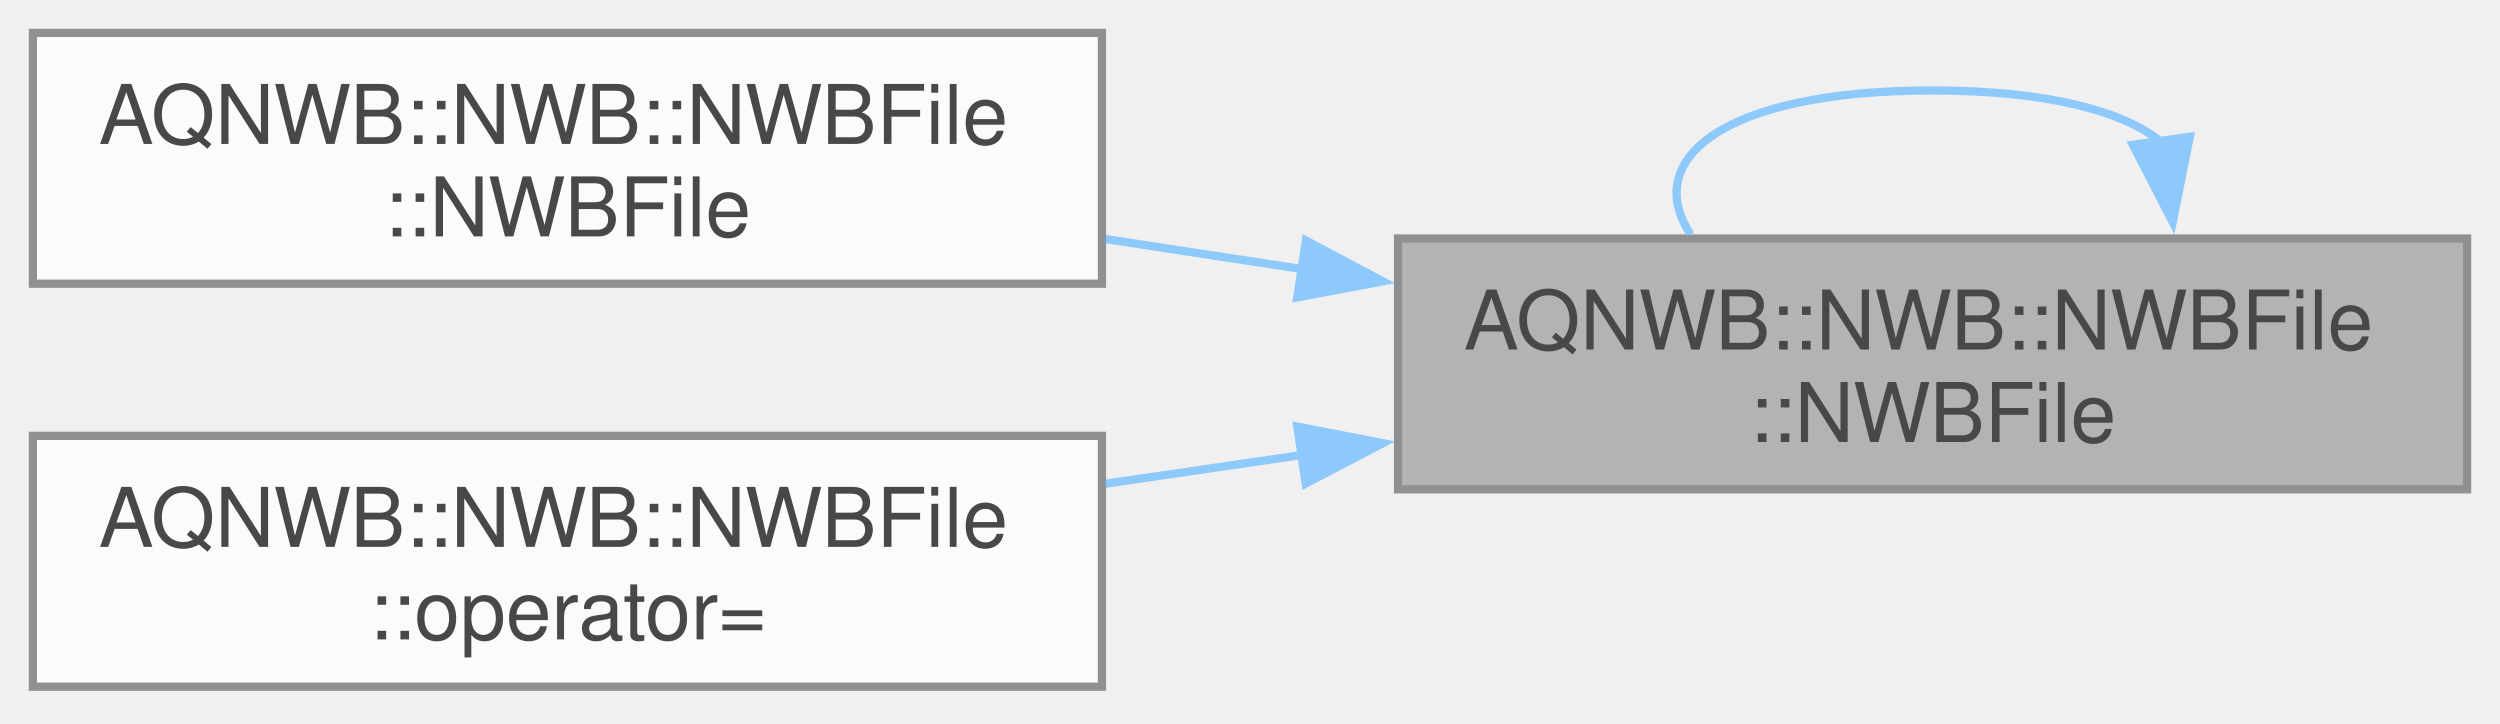
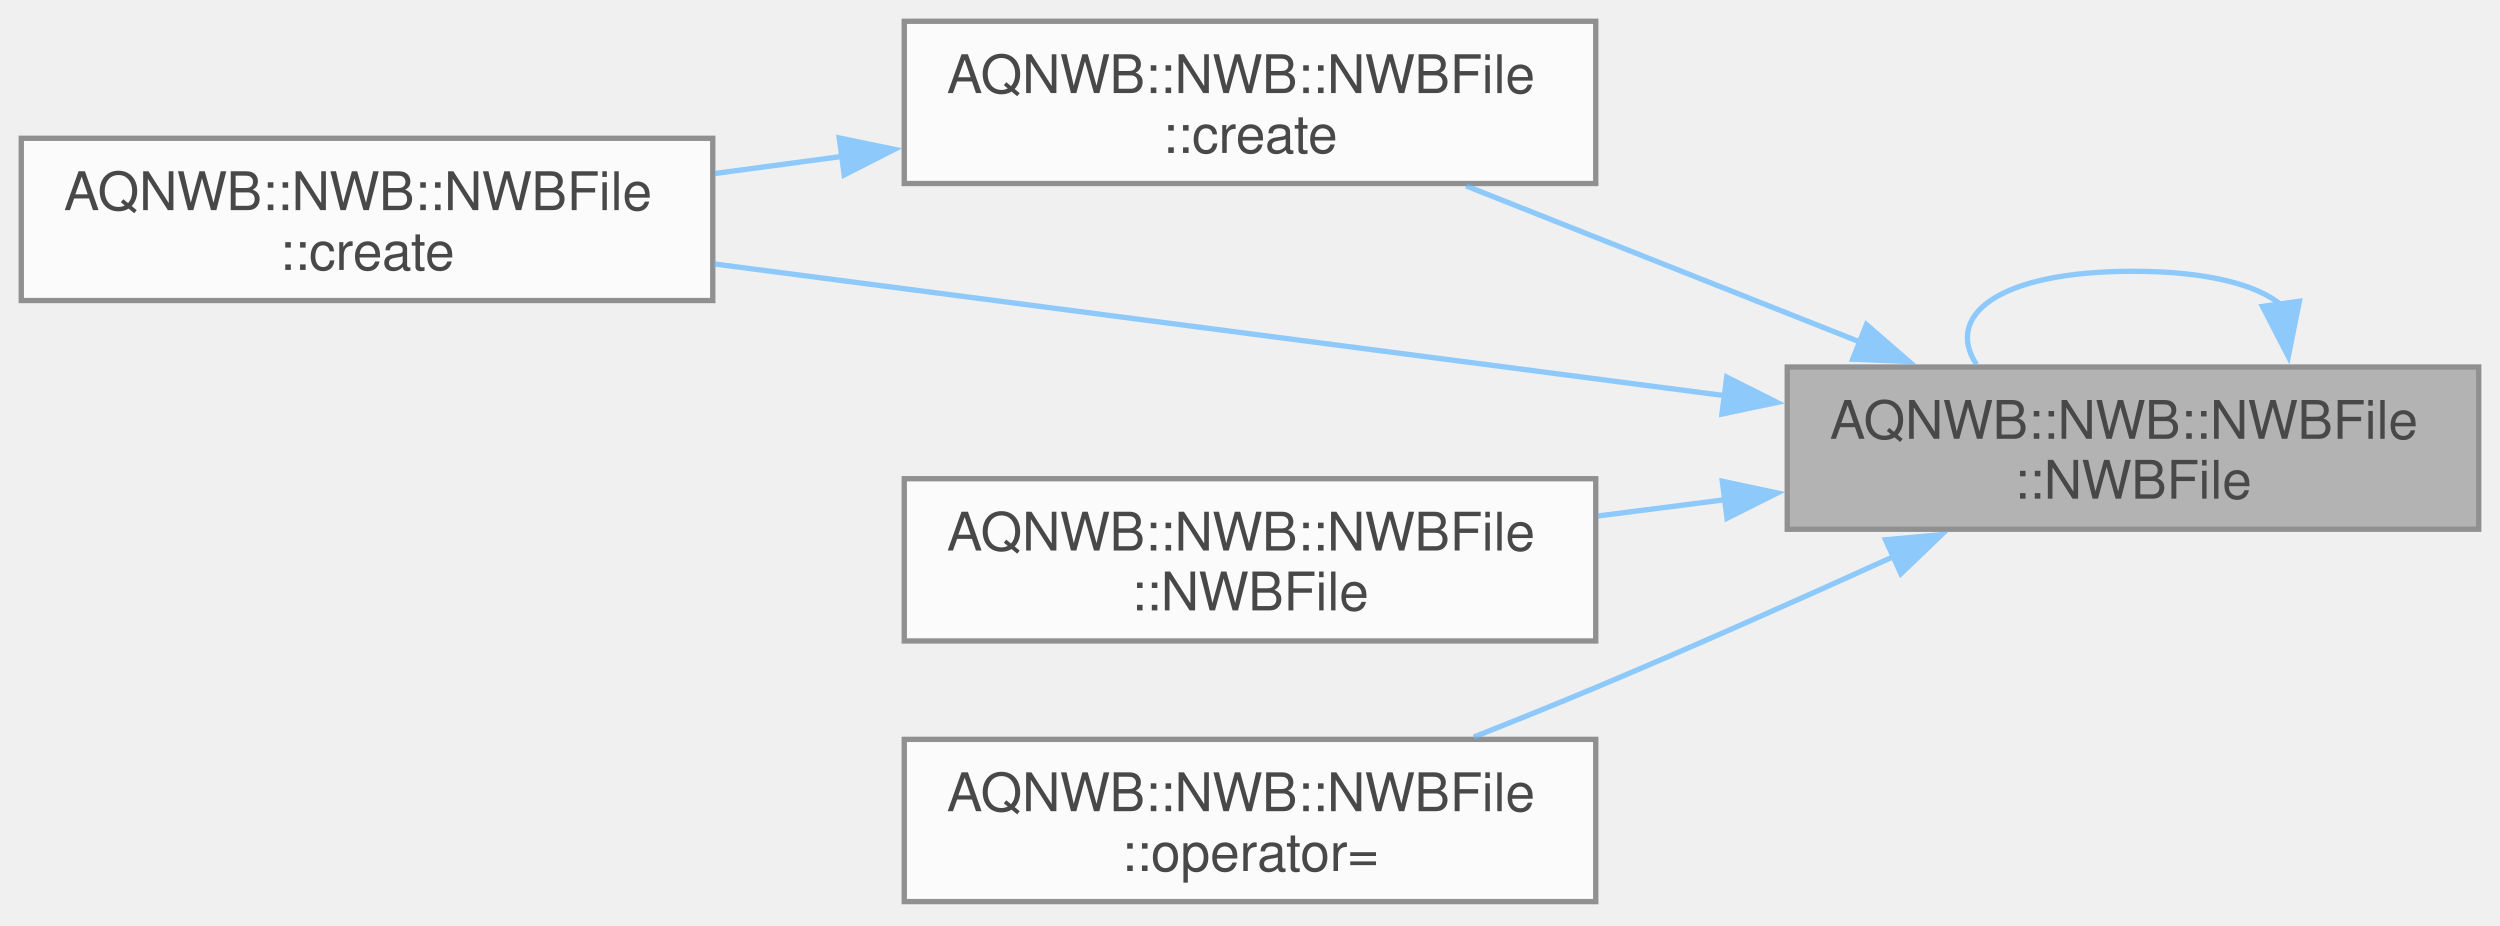
- <svg xmlns="http://www.w3.org/2000/svg" xmlns:xlink="http://www.w3.org/1999/xlink" width="304pt" height="88pt" viewBox="0.00 0.00 304.00 88.00">
+ <svg xmlns="http://www.w3.org/2000/svg" xmlns:xlink="http://www.w3.org/1999/xlink" width="470pt" height="174pt" viewBox="0.00 0.00 470.00 174.00">
  <svg id="main" version="1.1" xml:space="preserve">
    <style type="text/css">
.node, .edge {opacity: 0.7;}
.node.selected, .edge.selected {opacity: 1;}
.edge:hover path { stroke: red; }
.edge:hover polygon { stroke: red; fill: red; }
</style>
    <svg id="graph" class="graph">
-       <g id="graph0" class="graph" transform="scale(1 1) rotate(0) translate(4 83.5)">
+       <g id="graph0" class="graph" transform="scale(1 1) rotate(0) translate(4 169.5)">
        <g id="Node000001" class="node">
          <g id="a_Node000001">
            <a xlink:title="Constructor for NWBFile class.">
-               <polygon fill="#999999" stroke="#666666" points="296,-54.5 166,-54.5 166,-24 296,-24 296,-54.5" />
-               <text xml:space="preserve" text-anchor="start" x="174" y="-41" font-family="Helvetica,sans-Serif" font-size="10.00">AQNWB::NWB::NWBFile</text>
-               <text xml:space="preserve" text-anchor="middle" x="231" y="-29.75" font-family="Helvetica,sans-Serif" font-size="10.00">::NWBFile</text>
+               <polygon fill="#999999" stroke="#666666" points="462,-100.5 332,-100.5 332,-70 462,-70 462,-100.5" />
+               <text xml:space="preserve" text-anchor="start" x="340" y="-87" font-family="Helvetica,sans-Serif" font-size="10.00">AQNWB::NWB::NWBFile</text>
+               <text xml:space="preserve" text-anchor="middle" x="397" y="-75.75" font-family="Helvetica,sans-Serif" font-size="10.00">::NWBFile</text>
            </a>
          </g>
        </g>
-         <g id="edge2_Node000001_Node000001" class="edge">
-           <g id="a_edge2_Node000001_Node000001">
+         <g id="edge5_Node000001_Node000001" class="edge">
+           <g id="a_edge5_Node000001_Node000001">
            <a xlink:title=" ">
-               <path fill="none" stroke="#63b8ff" d="M258.84,-66.2C254.29,-69.97 245.01,-72.5 231,-72.5 205.39,-72.5 195.58,-64.06 201.58,-54.99" />
-               <polygon fill="#63b8ff" stroke="#63b8ff" points="262.28,-66.87 260.2,-56.48 255.35,-65.9 262.28,-66.87" />
+               <path fill="none" stroke="#63b8ff" d="M424.84,-112.2C420.29,-115.97 411.01,-118.5 397,-118.5 371.39,-118.5 361.58,-110.06 367.58,-100.99" />
+               <polygon fill="#63b8ff" stroke="#63b8ff" points="428.28,-112.87 426.2,-102.48 421.35,-111.9 428.28,-112.87" />
            </a>
          </g>
        </g>
        <g id="Node000002" class="node">
          <g id="a_Node000002">
-             <a xlink:href="class_a_q_n_w_b_1_1_n_w_b_1_1_n_w_b_file.html#a4639155769006a79b189cdb7634bbaa5" target="_top" xlink:title="Deleted copy constructor to prevent construction-copying.">
-               <polygon fill="white" stroke="#666666" points="130,-79.5 0,-79.5 0,-49 130,-49 130,-79.5" />
-               <text xml:space="preserve" text-anchor="start" x="8" y="-66" font-family="Helvetica,sans-Serif" font-size="10.00">AQNWB::NWB::NWBFile</text>
-               <text xml:space="preserve" text-anchor="middle" x="65" y="-54.75" font-family="Helvetica,sans-Serif" font-size="10.00">::NWBFile</text>
+             <a xlink:href="class_a_q_n_w_b_1_1_n_w_b_1_1_n_w_b_file.html#a84f0f21cd7bd9745b1eeb508b747fb4b" target="_top" xlink:title=" ">
+               <polygon fill="white" stroke="#666666" points="296,-165.5 166,-165.5 166,-135 296,-135 296,-165.5" />
+               <text xml:space="preserve" text-anchor="start" x="174" y="-152" font-family="Helvetica,sans-Serif" font-size="10.00">AQNWB::NWB::NWBFile</text>
+               <text xml:space="preserve" text-anchor="middle" x="231" y="-140.75" font-family="Helvetica,sans-Serif" font-size="10.00">::create</text>
            </a>
          </g>
        </g>
        <g id="edge1_Node000001_Node000002" class="edge">
          <g id="a_edge1_Node000001_Node000002">
            <a xlink:title=" ">
-               <path fill="none" stroke="#63b8ff" d="M154.41,-50.77C146.4,-51.99 138.3,-53.23 130.43,-54.43" />
-               <polygon fill="#63b8ff" stroke="#63b8ff" points="154.8,-54.25 164.16,-49.29 153.74,-47.33 154.8,-54.25" />
+               <path fill="none" stroke="#63b8ff" d="M345.7,-105.19C321.89,-114.62 293.88,-125.72 271.62,-134.55" />
+               <polygon fill="#63b8ff" stroke="#63b8ff" points="346.89,-108.48 354.89,-101.54 344.31,-101.97 346.89,-108.48" />
            </a>
          </g>
        </g>
        <g id="Node000003" class="node">
          <g id="a_Node000003">
-             <a xlink:href="class_a_q_n_w_b_1_1_n_w_b_1_1_n_w_b_file.html#a941d5b775441fac6c787cd55a8276461" target="_top" xlink:title="Deleted copy assignment operator to prevent copying.">
-               <polygon fill="white" stroke="#666666" points="130,-30.5 0,-30.5 0,0 130,0 130,-30.5" />
-               <text xml:space="preserve" text-anchor="start" x="8" y="-17" font-family="Helvetica,sans-Serif" font-size="10.00">AQNWB::NWB::NWBFile</text>
-               <text xml:space="preserve" text-anchor="middle" x="65" y="-5.75" font-family="Helvetica,sans-Serif" font-size="10.00">::operator=</text>
+             <a xlink:href="class_a_q_n_w_b_1_1_n_w_b_1_1_n_w_b_file.html#a31a9458cf3b5ad8ef6e3346f995deb12" target="_top" xlink:title="Convenience factor method since the path is fixed to '/'.">
+               <polygon fill="white" stroke="#666666" points="130,-143.5 0,-143.5 0,-113 130,-113 130,-143.5" />
+               <text xml:space="preserve" text-anchor="start" x="8" y="-130" font-family="Helvetica,sans-Serif" font-size="10.00">AQNWB::NWB::NWBFile</text>
+               <text xml:space="preserve" text-anchor="middle" x="65" y="-118.75" font-family="Helvetica,sans-Serif" font-size="10.00">::create</text>
            </a>
          </g>
        </g>
        <g id="edge3_Node000001_Node000003" class="edge">
          <g id="a_edge3_Node000001_Node000003">
            <a xlink:title=" ">
-               <path fill="none" stroke="#63b8ff" d="M154.41,-28.19C146.4,-27.02 138.3,-25.83 130.43,-24.68" />
-               <polygon fill="#63b8ff" stroke="#63b8ff" points="153.75,-31.63 164.16,-29.61 154.77,-24.7 153.75,-31.63" />
+               <path fill="none" stroke="#63b8ff" d="M320.38,-95.1C262.91,-102.59 184.71,-112.78 130.25,-119.88" />
+               <polygon fill="#63b8ff" stroke="#63b8ff" points="320.62,-98.6 330.09,-93.84 319.72,-91.66 320.62,-98.6" />
+             </a>
+           </g>
+         </g>
+         <g id="Node000004" class="node">
+           <g id="a_Node000004">
+             <a xlink:href="class_a_q_n_w_b_1_1_n_w_b_1_1_n_w_b_file.html#a4639155769006a79b189cdb7634bbaa5" target="_top" xlink:title="Deleted copy constructor to prevent construction-copying.">
+               <polygon fill="white" stroke="#666666" points="296,-79.5 166,-79.5 166,-49 296,-49 296,-79.5" />
+               <text xml:space="preserve" text-anchor="start" x="174" y="-66" font-family="Helvetica,sans-Serif" font-size="10.00">AQNWB::NWB::NWBFile</text>
+               <text xml:space="preserve" text-anchor="middle" x="231" y="-54.75" font-family="Helvetica,sans-Serif" font-size="10.00">::NWBFile</text>
+             </a>
+           </g>
+         </g>
+         <g id="edge4_Node000001_Node000004" class="edge">
+           <g id="a_edge4_Node000001_Node000004">
+             <a xlink:title=" ">
+               <path fill="none" stroke="#63b8ff" d="M320.41,-75.57C312.4,-74.54 304.3,-73.51 296.43,-72.5" />
+               <polygon fill="#63b8ff" stroke="#63b8ff" points="319.79,-79.02 330.15,-76.82 320.68,-72.08 319.79,-79.02" />
+             </a>
+           </g>
+         </g>
+         <g id="Node000005" class="node">
+           <g id="a_Node000005">
+             <a xlink:href="class_a_q_n_w_b_1_1_n_w_b_1_1_n_w_b_file.html#a941d5b775441fac6c787cd55a8276461" target="_top" xlink:title="Deleted copy assignment operator to prevent copying.">
+               <polygon fill="white" stroke="#666666" points="296,-30.5 166,-30.5 166,0 296,0 296,-30.5" />
+               <text xml:space="preserve" text-anchor="start" x="174" y="-17" font-family="Helvetica,sans-Serif" font-size="10.00">AQNWB::NWB::NWBFile</text>
+               <text xml:space="preserve" text-anchor="middle" x="231" y="-5.75" font-family="Helvetica,sans-Serif" font-size="10.00">::operator=</text>
+             </a>
+           </g>
+         </g>
+         <g id="edge6_Node000001_Node000005" class="edge">
+           <g id="a_edge6_Node000001_Node000005">
+             <a xlink:title=" ">
+               <path fill="none" stroke="#63b8ff" d="M351.99,-64.87C334.63,-56.98 314.46,-48 296,-40.25 288.63,-37.16 280.74,-33.97 273.09,-30.95" />
+               <polygon fill="#63b8ff" stroke="#63b8ff" points="350.47,-68.02 361.02,-68.99 353.37,-61.65 350.47,-68.02" />
+             </a>
+           </g>
+         </g>
+         <g id="edge2_Node000002_Node000003" class="edge">
+           <g id="a_edge2_Node000002_Node000003">
+             <a xlink:title=" ">
+               <path fill="none" stroke="#63b8ff" d="M154.41,-140.11C146.4,-139.03 138.3,-137.95 130.43,-136.89" />
+               <polygon fill="#63b8ff" stroke="#63b8ff" points="153.78,-143.56 164.15,-141.42 154.71,-136.62 153.78,-143.56" />
            </a>
          </g>
        </g>
      </g>
    </svg>
  </svg>
  <style type="text/css">

[data-mouse-over-selected='false'] { opacity: 0.7; }
[data-mouse-over-selected='true']  { opacity: 1.0; }

</style>
</svg>
